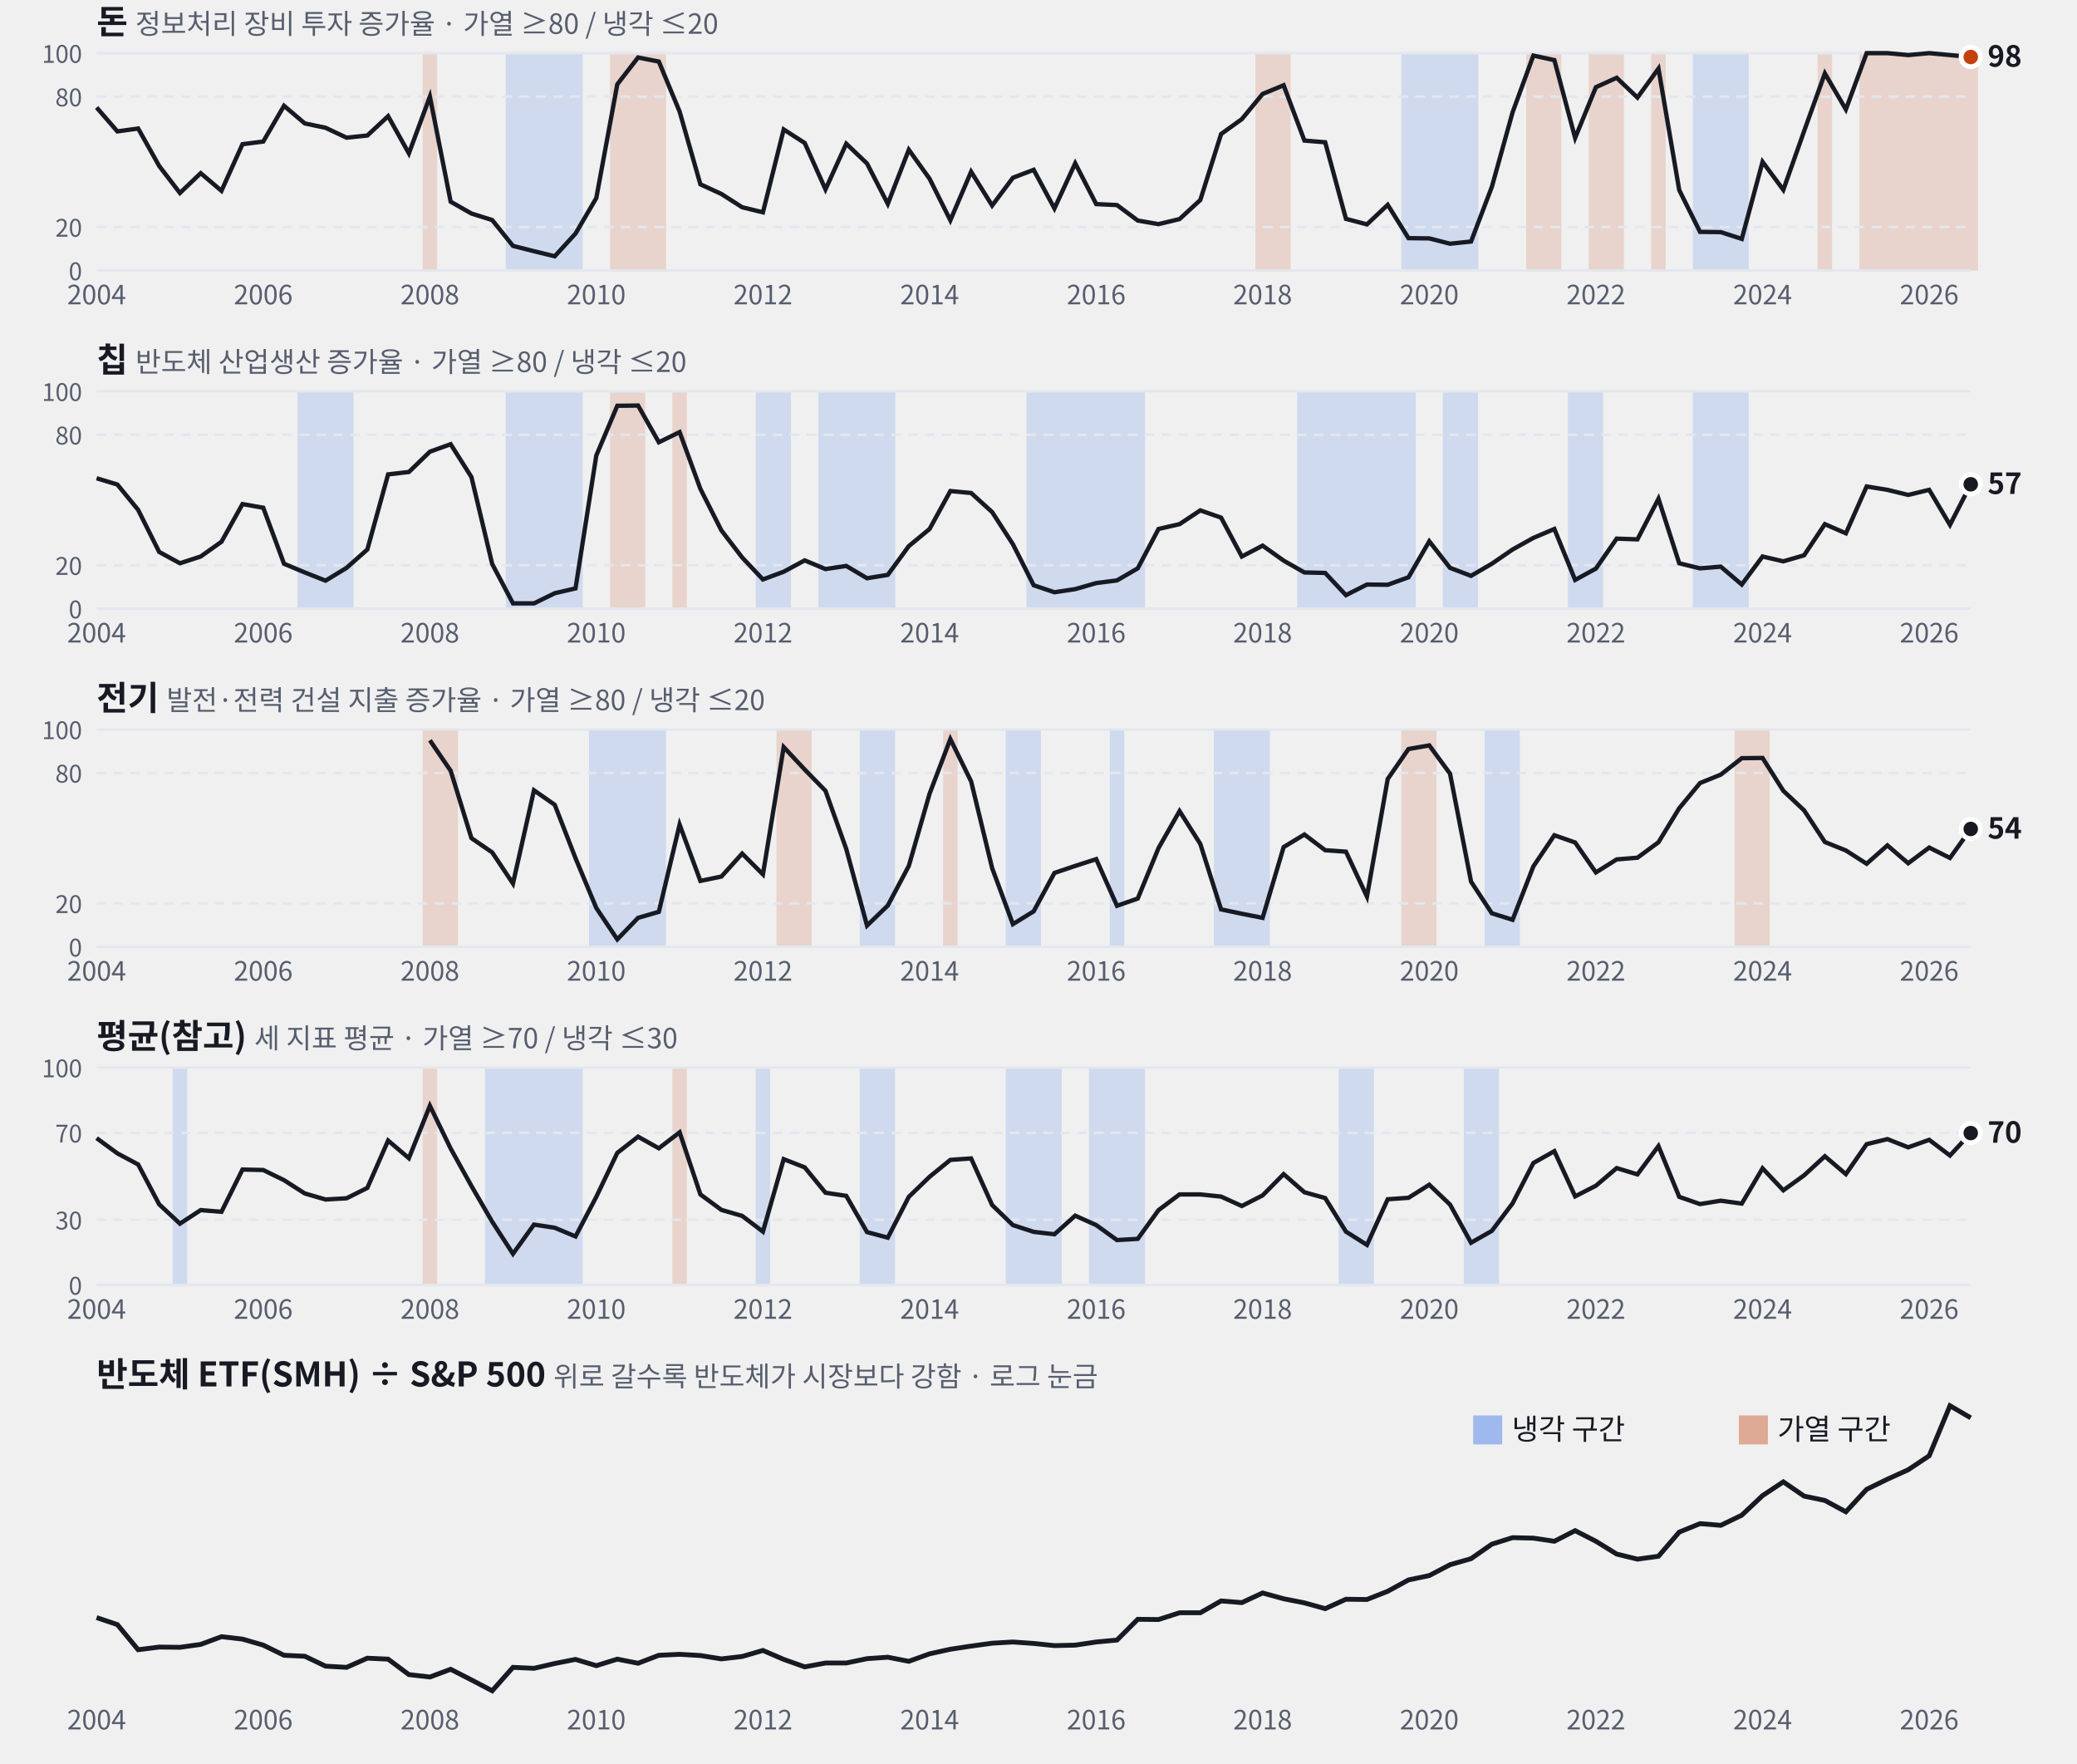
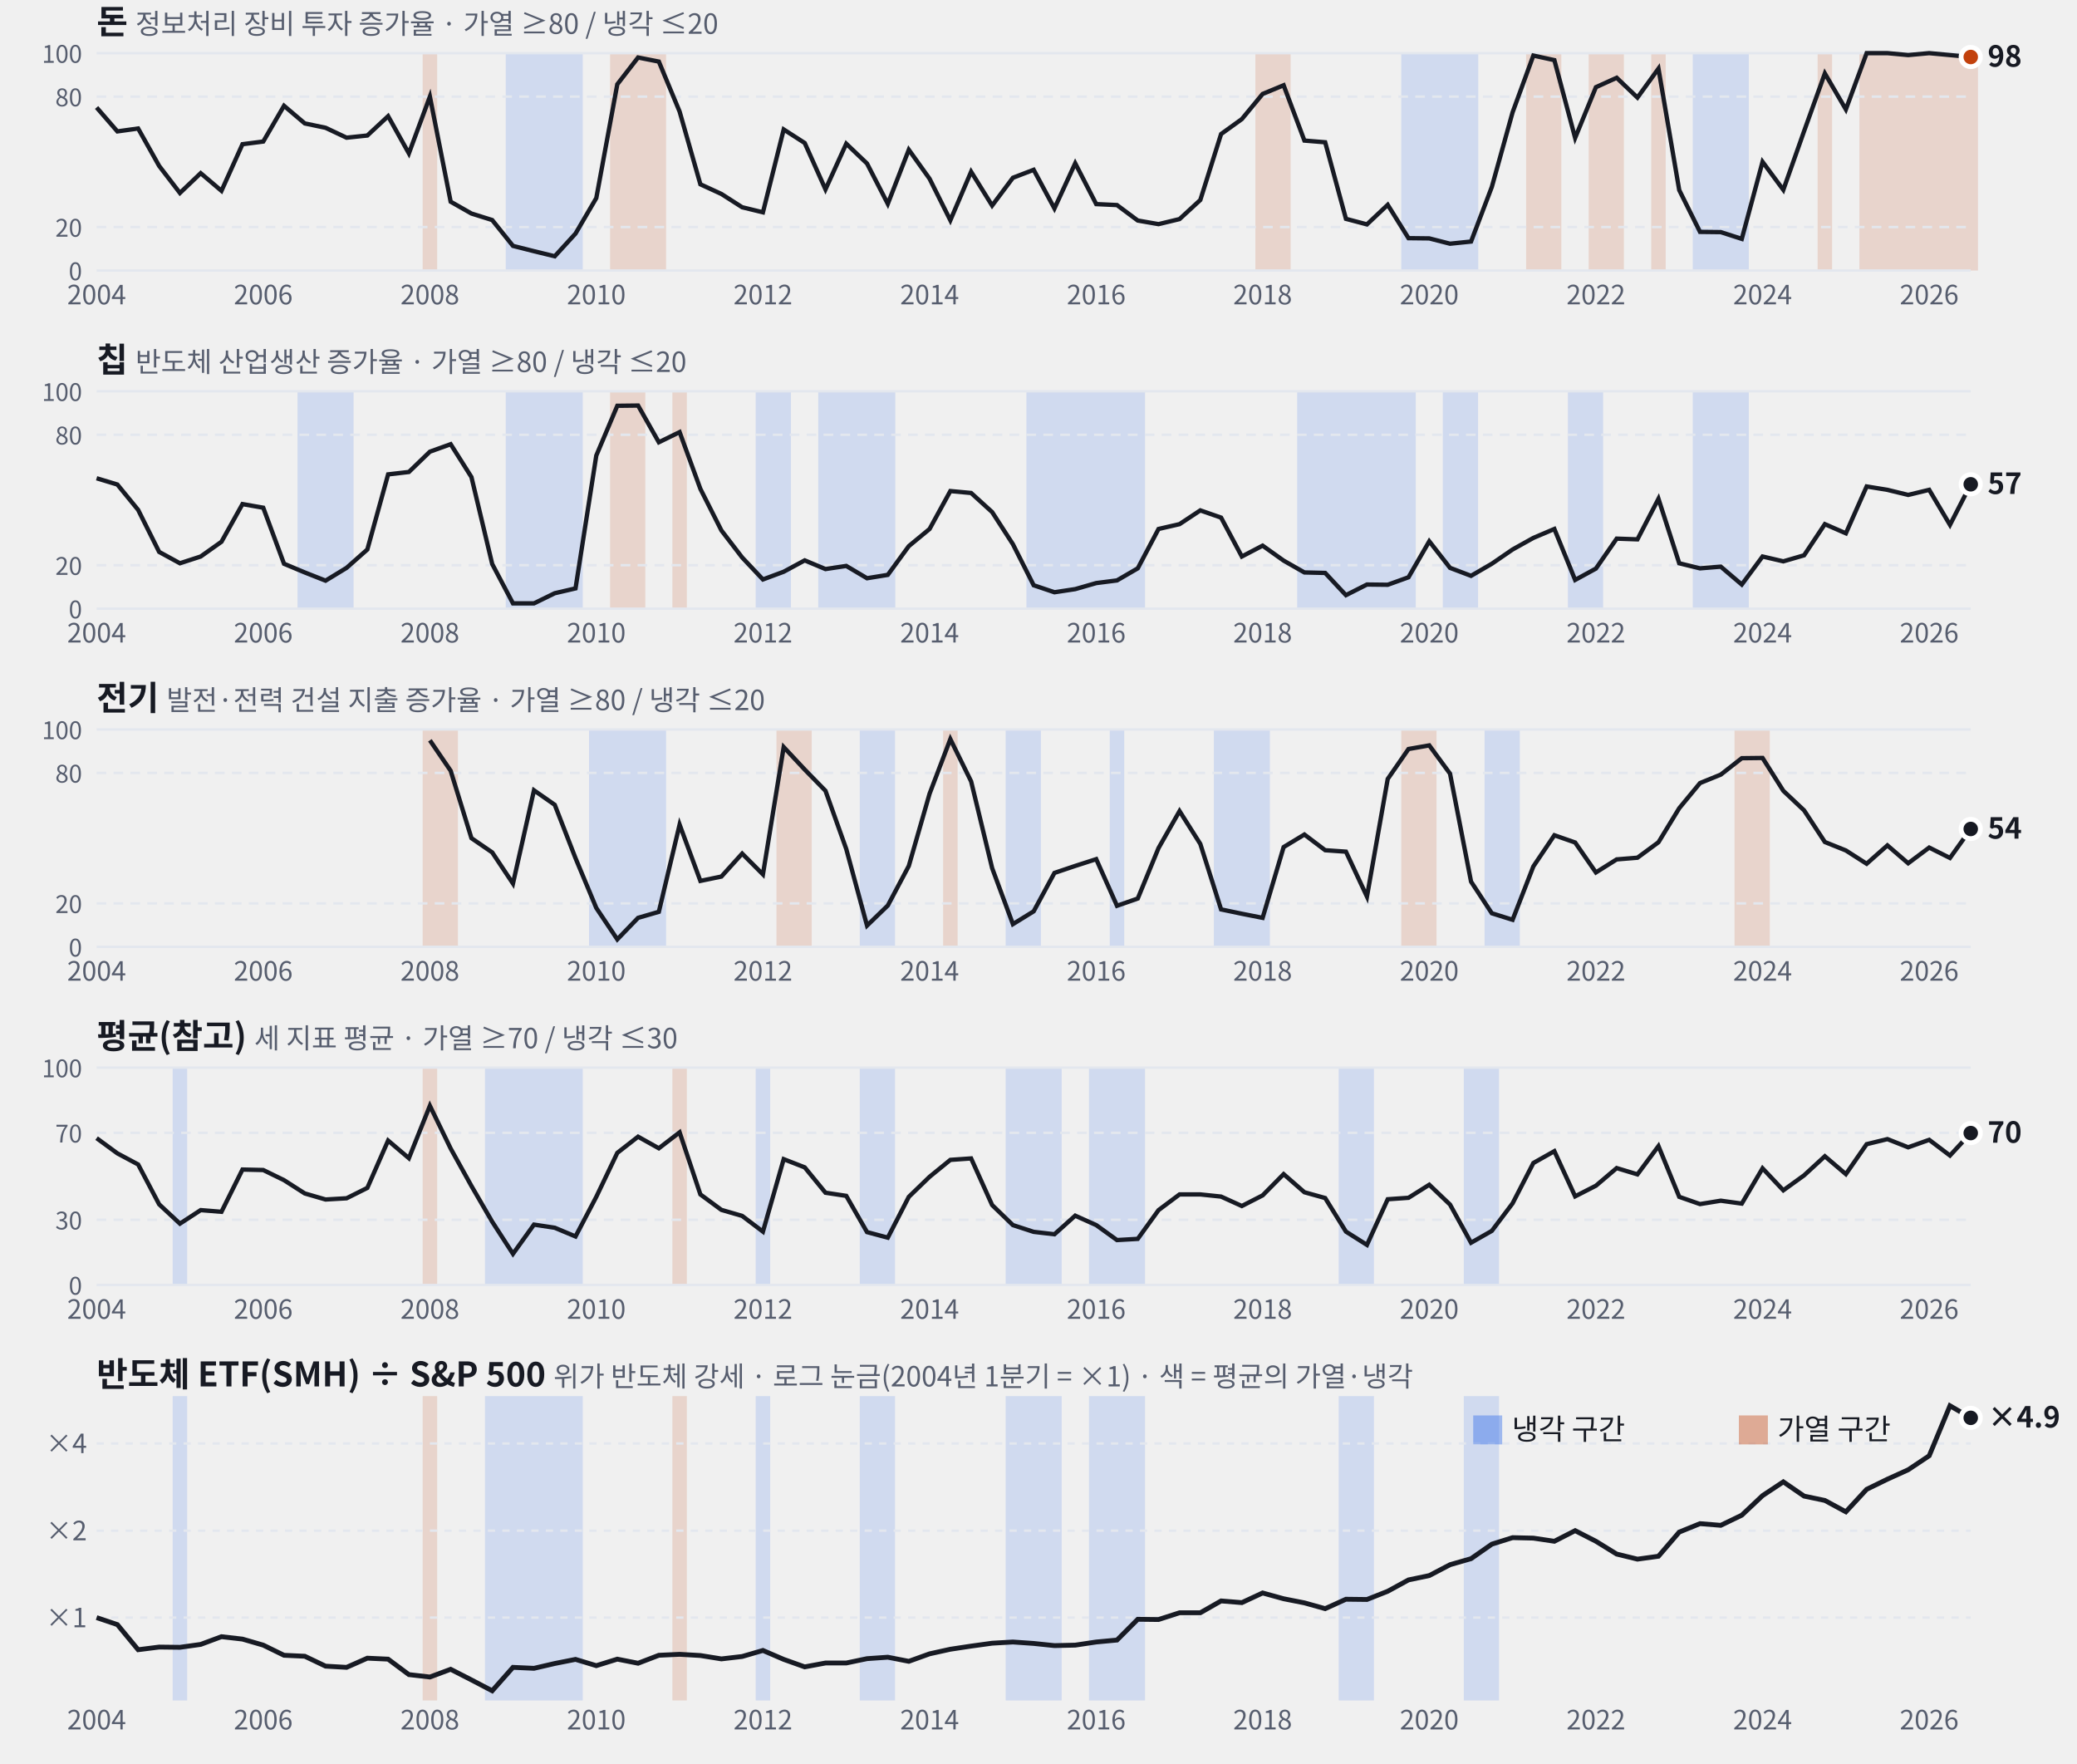
<svg xmlns="http://www.w3.org/2000/svg" viewBox="0 0 860 730" font-family="IBM Plex Sans KR, Apple SD Gothic Neo, Noto Sans CJK KR, sans-serif">
  <text x="40" y="14" font-size="14" font-weight="700" fill="#171A23">돈 <tspan font-size="11.5" font-weight="400" fill="#565D6E">정보처리 장비 투자 증가율 · 가열 ≥80 / 냉각 ≤20</tspan>
  </text>
  <rect x="175.0" y="22" width="6.0" height="90" fill="#C2410C" opacity="0.16" />
  <rect x="209.4" y="22" width="31.9" height="90" fill="#2563EB" opacity="0.16" />
  <rect x="252.6" y="22" width="23.2" height="90" fill="#C2410C" opacity="0.16" />
  <rect x="519.8" y="22" width="14.6" height="90" fill="#C2410C" opacity="0.16" />
  <rect x="580.2" y="22" width="31.9" height="90" fill="#2563EB" opacity="0.16" />
  <rect x="631.9" y="22" width="14.6" height="90" fill="#C2410C" opacity="0.16" />
  <rect x="657.8" y="22" width="14.6" height="90" fill="#C2410C" opacity="0.16" />
  <rect x="683.7" y="22" width="6.0" height="90" fill="#C2410C" opacity="0.16" />
  <rect x="700.9" y="22" width="23.2" height="90" fill="#2563EB" opacity="0.16" />
  <rect x="752.6" y="22" width="6.0" height="90" fill="#C2410C" opacity="0.16" />
  <rect x="769.9" y="22" width="49.1" height="90" fill="#C2410C" opacity="0.16" />
  <line x1="40" x2="816" y1="112.0" y2="112.0" stroke="#E3E7EE" />
  <text x="34" y="116.0" text-anchor="end" font-size="10" fill="#565D6E">0</text>
  <line x1="40" x2="816" y1="94.0" y2="94.0" stroke="#E3E7EE" stroke-dasharray="4 3" />
  <text x="34" y="98.0" text-anchor="end" font-size="10" fill="#565D6E">20</text>
  <line x1="40" x2="816" y1="40.0" y2="40.0" stroke="#E3E7EE" stroke-dasharray="4 3" />
  <text x="34" y="44.0" text-anchor="end" font-size="10" fill="#565D6E">80</text>
  <line x1="40" x2="816" y1="22.0" y2="22.0" stroke="#E3E7EE" />
  <text x="34" y="26.0" text-anchor="end" font-size="10" fill="#565D6E">100</text>
  <polyline points="40.0,44.5 48.6,54.4 57.2,53.2 65.9,68.7 74.5,79.9 83.1,71.7 91.7,79.0 100.4,59.7 109.0,58.6 117.6,43.8 126.2,51.1 134.8,52.9 143.5,57.0 152.1,56.1 160.7,48.1 169.3,63.5 178.0,40.0 186.6,83.5 195.2,88.4 203.8,91.1 212.4,101.8 221.1,104.0 229.7,106.1 238.3,96.7 246.9,82.0 255.6,34.9 264.2,23.8 272.8,25.5 281.4,46.2 290.0,76.3 298.7,80.3 307.3,85.8 315.9,87.9 324.5,53.6 333.2,59.2 341.8,78.4 350.4,59.5 359.0,67.7 367.6,84.4 376.3,62.0 384.9,74.0 393.5,91.2 402.1,71.1 410.8,85.1 419.4,73.6 428.0,70.3 436.6,86.3 445.2,67.6 453.9,84.5 462.5,84.9 471.1,91.3 479.7,92.8 488.4,90.7 497.0,82.8 505.6,55.5 514.2,49.3 522.8,38.9 531.5,35.3 540.1,58.2 548.7,58.9 557.3,90.6 566.0,92.9 574.6,84.8 583.2,98.6 591.8,98.7 600.4,100.9 609.1,100.0 617.7,77.4 626.3,46.5 634.9,23.0 643.6,24.9 652.2,57.1 660.8,36.1 669.4,32.2 678.0,40.4 686.7,28.4 695.3,78.7 703.9,96.0 712.5,96.1 721.2,98.9 729.8,67.0 738.4,78.6 747.0,54.3 755.6,30.4 764.3,45.3 772.9,22.0 781.5,22.0 790.1,22.8 798.8,22.0 807.4,22.8 816.0,23.6" fill="none" stroke="#171A23" stroke-width="1.8" />
  <circle cx="816.0" cy="23.6" r="4" fill="#C2410C" stroke="#fff" stroke-width="2" />
  <text x="823.0" y="27.6" font-size="12" font-weight="700" fill="#171A23">98</text>
  <text x="40.0" y="126" text-anchor="middle" font-size="11" fill="#565D6E">2004</text>
  <text x="109.0" y="126" text-anchor="middle" font-size="11" fill="#565D6E">2006</text>
  <text x="178.0" y="126" text-anchor="middle" font-size="11" fill="#565D6E">2008</text>
  <text x="246.9" y="126" text-anchor="middle" font-size="11" fill="#565D6E">2010</text>
  <text x="315.9" y="126" text-anchor="middle" font-size="11" fill="#565D6E">2012</text>
  <text x="384.9" y="126" text-anchor="middle" font-size="11" fill="#565D6E">2014</text>
  <text x="453.9" y="126" text-anchor="middle" font-size="11" fill="#565D6E">2016</text>
  <text x="522.8" y="126" text-anchor="middle" font-size="11" fill="#565D6E">2018</text>
  <text x="591.8" y="126" text-anchor="middle" font-size="11" fill="#565D6E">2020</text>
  <text x="660.8" y="126" text-anchor="middle" font-size="11" fill="#565D6E">2022</text>
  <text x="729.8" y="126" text-anchor="middle" font-size="11" fill="#565D6E">2024</text>
  <text x="798.8" y="126" text-anchor="middle" font-size="11" fill="#565D6E">2026</text>
  <text x="40" y="154" font-size="14" font-weight="700" fill="#171A23">칩 <tspan font-size="11.5" font-weight="400" fill="#565D6E">반도체 산업생산 증가율 · 가열 ≥80 / 냉각 ≤20</tspan>
  </text>
  <rect x="123.2" y="162" width="23.2" height="90" fill="#2563EB" opacity="0.16" />
  <rect x="209.4" y="162" width="31.9" height="90" fill="#2563EB" opacity="0.16" />
  <rect x="252.6" y="162" width="14.6" height="90" fill="#C2410C" opacity="0.16" />
  <rect x="278.4" y="162" width="6.0" height="90" fill="#C2410C" opacity="0.16" />
  <rect x="312.9" y="162" width="14.6" height="90" fill="#2563EB" opacity="0.16" />
  <rect x="338.8" y="162" width="31.9" height="90" fill="#2563EB" opacity="0.16" />
  <rect x="425.0" y="162" width="49.1" height="90" fill="#2563EB" opacity="0.16" />
  <rect x="537.1" y="162" width="49.1" height="90" fill="#2563EB" opacity="0.16" />
  <rect x="597.4" y="162" width="14.6" height="90" fill="#2563EB" opacity="0.16" />
  <rect x="649.2" y="162" width="14.6" height="90" fill="#2563EB" opacity="0.16" />
  <rect x="700.9" y="162" width="23.2" height="90" fill="#2563EB" opacity="0.16" />
  <line x1="40" x2="816" y1="252.0" y2="252.0" stroke="#E3E7EE" />
  <text x="34" y="256.0" text-anchor="end" font-size="10" fill="#565D6E">0</text>
  <line x1="40" x2="816" y1="234.0" y2="234.0" stroke="#E3E7EE" stroke-dasharray="4 3" />
  <text x="34" y="238.0" text-anchor="end" font-size="10" fill="#565D6E">20</text>
  <line x1="40" x2="816" y1="180.0" y2="180.0" stroke="#E3E7EE" stroke-dasharray="4 3" />
  <text x="34" y="184.0" text-anchor="end" font-size="10" fill="#565D6E">80</text>
  <line x1="40" x2="816" y1="162.0" y2="162.0" stroke="#E3E7EE" />
  <text x="34" y="166.0" text-anchor="end" font-size="10" fill="#565D6E">100</text>
  <polyline points="40.0,198.0 48.6,200.6 57.2,211.1 65.9,228.5 74.5,233.2 83.1,230.4 91.7,224.3 100.4,208.7 109.0,210.2 117.6,233.4 126.2,237.0 134.8,240.4 143.5,235.1 152.1,227.5 160.7,196.4 169.3,195.4 178.0,187.0 186.6,183.9 195.2,197.5 203.8,233.5 212.4,249.8 221.1,249.8 229.7,245.6 238.3,243.6 246.9,188.6 255.6,168.0 264.2,167.9 272.8,183.1 281.4,178.9 290.0,202.4 298.7,219.6 307.3,230.8 315.9,239.9 324.5,236.7 333.2,232.0 341.8,235.6 350.4,234.3 359.0,239.4 367.6,238.0 376.3,226.1 384.9,219.0 393.5,203.3 402.1,204.1 410.8,212.0 419.4,225.3 428.0,242.3 436.6,245.2 445.2,243.9 453.9,241.4 462.5,240.3 471.1,235.3 479.7,219.0 488.4,217.0 497.0,211.3 505.6,214.3 514.2,230.4 522.8,225.9 531.5,232.1 540.1,237.0 548.7,237.2 557.3,246.4 566.0,242.0 574.6,242.1 583.2,239.0 591.8,224.1 600.4,235.1 609.1,238.4 617.7,233.4 626.3,227.5 634.9,222.7 643.6,219.0 652.2,240.1 660.8,235.4 669.4,223.0 678.0,223.3 686.7,206.5 695.3,233.2 703.9,235.3 712.5,234.6 721.2,242.0 729.8,230.4 738.4,232.4 747.0,229.9 755.6,217.0 764.3,220.8 772.9,201.4 781.5,202.8 790.1,204.9 798.8,202.8 807.4,217.3 816.0,200.5" fill="none" stroke="#171A23" stroke-width="1.8" />
  <circle cx="816.0" cy="200.5" r="4" fill="#171A23" stroke="#fff" stroke-width="2" />
  <text x="823.0" y="204.5" font-size="12" font-weight="700" fill="#171A23">57</text>
  <text x="40.0" y="266" text-anchor="middle" font-size="11" fill="#565D6E">2004</text>
  <text x="109.0" y="266" text-anchor="middle" font-size="11" fill="#565D6E">2006</text>
  <text x="178.0" y="266" text-anchor="middle" font-size="11" fill="#565D6E">2008</text>
  <text x="246.9" y="266" text-anchor="middle" font-size="11" fill="#565D6E">2010</text>
  <text x="315.9" y="266" text-anchor="middle" font-size="11" fill="#565D6E">2012</text>
  <text x="384.9" y="266" text-anchor="middle" font-size="11" fill="#565D6E">2014</text>
  <text x="453.9" y="266" text-anchor="middle" font-size="11" fill="#565D6E">2016</text>
  <text x="522.8" y="266" text-anchor="middle" font-size="11" fill="#565D6E">2018</text>
  <text x="591.8" y="266" text-anchor="middle" font-size="11" fill="#565D6E">2020</text>
  <text x="660.8" y="266" text-anchor="middle" font-size="11" fill="#565D6E">2022</text>
  <text x="729.8" y="266" text-anchor="middle" font-size="11" fill="#565D6E">2024</text>
  <text x="798.8" y="266" text-anchor="middle" font-size="11" fill="#565D6E">2026</text>
  <text x="40" y="294" font-size="14" font-weight="700" fill="#171A23">전기 <tspan font-size="11.5" font-weight="400" fill="#565D6E">발전·전력 건설 지출 증가율 · 가열 ≥80 / 냉각 ≤20</tspan>
  </text>
  <rect x="175.0" y="302" width="14.6" height="90" fill="#C2410C" opacity="0.16" />
  <rect x="243.9" y="302" width="31.9" height="90" fill="#2563EB" opacity="0.16" />
  <rect x="321.5" y="302" width="14.6" height="90" fill="#C2410C" opacity="0.16" />
  <rect x="356.0" y="302" width="14.6" height="90" fill="#2563EB" opacity="0.16" />
  <rect x="390.5" y="302" width="6.0" height="90" fill="#C2410C" opacity="0.16" />
  <rect x="416.4" y="302" width="14.6" height="90" fill="#2563EB" opacity="0.16" />
  <rect x="459.5" y="302" width="6.0" height="90" fill="#2563EB" opacity="0.16" />
  <rect x="502.6" y="302" width="23.2" height="90" fill="#2563EB" opacity="0.16" />
  <rect x="580.2" y="302" width="14.6" height="90" fill="#C2410C" opacity="0.16" />
  <rect x="614.7" y="302" width="14.6" height="90" fill="#2563EB" opacity="0.16" />
  <rect x="718.2" y="302" width="14.6" height="90" fill="#C2410C" opacity="0.16" />
  <line x1="40" x2="816" y1="392.0" y2="392.0" stroke="#E3E7EE" />
  <text x="34" y="396.0" text-anchor="end" font-size="10" fill="#565D6E">0</text>
  <line x1="40" x2="816" y1="374.0" y2="374.0" stroke="#E3E7EE" stroke-dasharray="4 3" />
  <text x="34" y="378.0" text-anchor="end" font-size="10" fill="#565D6E">20</text>
  <line x1="40" x2="816" y1="320.0" y2="320.0" stroke="#E3E7EE" stroke-dasharray="4 3" />
  <text x="34" y="324.0" text-anchor="end" font-size="10" fill="#565D6E">80</text>
  <line x1="40" x2="816" y1="302.0" y2="302.0" stroke="#E3E7EE" />
  <text x="34" y="306.0" text-anchor="end" font-size="10" fill="#565D6E">100</text>
  <polyline points="178.0,306.5 186.6,319.1 195.2,347.0 203.8,352.9 212.4,365.8 221.1,327.2 229.7,333.2 238.3,355.3 246.9,375.9 255.6,388.9 264.2,380.0 272.8,377.5 281.4,341.4 290.0,364.7 298.7,362.9 307.3,353.4 315.9,362.0 324.5,309.3 333.2,318.6 341.8,327.4 350.4,351.5 359.0,383.2 367.6,374.9 376.3,358.5 384.9,328.6 393.5,306.0 402.1,323.5 410.8,359.4 419.4,382.6 428.0,377.3 436.6,361.4 445.2,358.5 453.9,355.7 462.5,375.0 471.1,372.0 479.7,351.1 488.4,335.8 497.0,349.4 505.6,376.5 514.2,378.3 522.8,380.0 531.5,350.7 540.1,345.5 548.7,352.0 557.3,352.6 566.0,371.2 574.6,322.5 583.2,310.1 591.8,308.6 600.4,320.3 609.1,365.0 617.7,378.1 626.3,380.8 634.9,358.7 643.6,345.8 652.2,348.8 660.8,361.2 669.4,355.8 678.0,355.1 686.7,348.7 695.3,334.6 703.9,324.2 712.5,320.7 721.2,313.9 729.8,313.8 738.4,327.4 747.0,335.5 755.6,348.6 764.3,352.1 772.9,357.6 781.5,350.0 790.1,357.4 798.8,350.9 807.4,355.2 816.0,343.2" fill="none" stroke="#171A23" stroke-width="1.8" />
  <circle cx="816.0" cy="343.2" r="4" fill="#171A23" stroke="#fff" stroke-width="2" />
  <text x="823.0" y="347.2" font-size="12" font-weight="700" fill="#171A23">54</text>
  <text x="40.0" y="406" text-anchor="middle" font-size="11" fill="#565D6E">2004</text>
  <text x="109.0" y="406" text-anchor="middle" font-size="11" fill="#565D6E">2006</text>
  <text x="178.0" y="406" text-anchor="middle" font-size="11" fill="#565D6E">2008</text>
  <text x="246.9" y="406" text-anchor="middle" font-size="11" fill="#565D6E">2010</text>
  <text x="315.9" y="406" text-anchor="middle" font-size="11" fill="#565D6E">2012</text>
  <text x="384.9" y="406" text-anchor="middle" font-size="11" fill="#565D6E">2014</text>
  <text x="453.9" y="406" text-anchor="middle" font-size="11" fill="#565D6E">2016</text>
  <text x="522.8" y="406" text-anchor="middle" font-size="11" fill="#565D6E">2018</text>
  <text x="591.8" y="406" text-anchor="middle" font-size="11" fill="#565D6E">2020</text>
  <text x="660.8" y="406" text-anchor="middle" font-size="11" fill="#565D6E">2022</text>
  <text x="729.8" y="406" text-anchor="middle" font-size="11" fill="#565D6E">2024</text>
  <text x="798.8" y="406" text-anchor="middle" font-size="11" fill="#565D6E">2026</text>
  <text x="40" y="434" font-size="14" font-weight="700" fill="#171A23">평균(참고) <tspan font-size="11.5" font-weight="400" fill="#565D6E">세 지표 평균 · 가열 ≥70 / 냉각 ≤30</tspan>
  </text>
  <rect x="71.5" y="442" width="6.0" height="90" fill="#2563EB" opacity="0.16" />
  <rect x="175.0" y="442" width="6.0" height="90" fill="#C2410C" opacity="0.16" />
  <rect x="200.8" y="442" width="40.5" height="90" fill="#2563EB" opacity="0.16" />
  <rect x="278.4" y="442" width="6.0" height="90" fill="#C2410C" opacity="0.16" />
  <rect x="312.9" y="442" width="6.0" height="90" fill="#2563EB" opacity="0.16" />
  <rect x="356.0" y="442" width="14.6" height="90" fill="#2563EB" opacity="0.16" />
  <rect x="416.4" y="442" width="23.2" height="90" fill="#2563EB" opacity="0.16" />
  <rect x="450.9" y="442" width="23.2" height="90" fill="#2563EB" opacity="0.16" />
  <rect x="554.3" y="442" width="14.6" height="90" fill="#2563EB" opacity="0.16" />
  <rect x="606.1" y="442" width="14.6" height="90" fill="#2563EB" opacity="0.16" />
  <line x1="40" x2="816" y1="532.0" y2="532.0" stroke="#E3E7EE" />
  <text x="34" y="536.0" text-anchor="end" font-size="10" fill="#565D6E">0</text>
  <line x1="40" x2="816" y1="505.0" y2="505.0" stroke="#E3E7EE" stroke-dasharray="4 3" />
  <text x="34" y="509.0" text-anchor="end" font-size="10" fill="#565D6E">30</text>
  <line x1="40" x2="816" y1="469.0" y2="469.0" stroke="#E3E7EE" stroke-dasharray="4 3" />
  <text x="34" y="473.0" text-anchor="end" font-size="10" fill="#565D6E">70</text>
  <line x1="40" x2="816" y1="442.0" y2="442.0" stroke="#E3E7EE" />
  <text x="34" y="446.0" text-anchor="end" font-size="10" fill="#565D6E">100</text>
  <polyline points="40.0,471.2 48.6,477.5 57.2,482.1 65.9,498.6 74.5,506.6 83.1,501.0 91.7,501.7 100.4,484.2 109.0,484.4 117.6,488.6 126.2,494.1 134.8,496.6 143.5,496.1 152.1,491.8 160.7,472.2 169.3,479.5 178.0,457.8 186.6,475.5 195.2,491.0 203.8,505.8 212.4,519.1 221.1,507.0 229.7,508.3 238.3,511.9 246.9,495.5 255.6,477.3 264.2,470.6 272.8,475.4 281.4,468.8 290.0,494.5 298.7,500.9 307.3,503.4 315.9,509.9 324.5,479.9 333.2,483.3 341.8,493.8 350.4,495.1 359.0,510.1 367.6,512.4 376.3,495.5 384.9,487.2 393.5,480.2 402.1,479.6 410.8,498.9 419.4,507.2 428.0,510.0 436.6,511.0 445.2,503.3 453.9,507.2 462.5,513.4 471.1,512.9 479.7,501.0 488.4,494.5 497.0,494.5 505.6,495.4 514.2,499.3 522.8,494.9 531.5,486.1 540.1,493.6 548.7,496.0 557.3,509.9 566.0,515.4 574.6,496.5 583.2,495.9 591.8,490.5 600.4,498.7 609.1,514.5 617.7,509.6 626.3,498.2 634.9,481.5 643.6,476.6 652.2,495.3 660.8,490.9 669.4,483.6 678.0,486.2 686.7,474.5 695.3,495.5 703.9,498.5 712.5,497.1 721.2,498.3 729.8,483.7 738.4,492.8 747.0,486.6 755.6,478.7 764.3,486.1 772.9,473.7 781.5,471.6 790.1,475.0 798.8,471.9 807.4,478.4 816.0,469.1" fill="none" stroke="#171A23" stroke-width="1.8" />
  <circle cx="816.0" cy="469.1" r="4" fill="#171A23" stroke="#fff" stroke-width="2" />
  <text x="823.0" y="473.1" font-size="12" font-weight="700" fill="#171A23">70</text>
  <text x="40.0" y="546" text-anchor="middle" font-size="11" fill="#565D6E">2004</text>
  <text x="109.0" y="546" text-anchor="middle" font-size="11" fill="#565D6E">2006</text>
  <text x="178.0" y="546" text-anchor="middle" font-size="11" fill="#565D6E">2008</text>
  <text x="246.9" y="546" text-anchor="middle" font-size="11" fill="#565D6E">2010</text>
  <text x="315.9" y="546" text-anchor="middle" font-size="11" fill="#565D6E">2012</text>
  <text x="384.9" y="546" text-anchor="middle" font-size="11" fill="#565D6E">2014</text>
  <text x="453.9" y="546" text-anchor="middle" font-size="11" fill="#565D6E">2016</text>
  <text x="522.8" y="546" text-anchor="middle" font-size="11" fill="#565D6E">2018</text>
  <text x="591.8" y="546" text-anchor="middle" font-size="11" fill="#565D6E">2020</text>
  <text x="660.8" y="546" text-anchor="middle" font-size="11" fill="#565D6E">2022</text>
  <text x="729.8" y="546" text-anchor="middle" font-size="11" fill="#565D6E">2024</text>
  <text x="798.8" y="546" text-anchor="middle" font-size="11" fill="#565D6E">2026</text>
-   <text x="40" y="574" font-size="14" font-weight="700" fill="#171A23">반도체 ETF(SMH) ÷ S&amp;P 500 <tspan font-size="11.5" font-weight="400" fill="#565D6E">위로 갈수록 반도체가 시장보다 강함 · 로그 눈금</tspan>
+   <text x="40" y="574" font-size="14" font-weight="700" fill="#171A23">반도체 ETF(SMH) ÷ S&amp;P 500 <tspan font-size="11.5" font-weight="400" fill="#565D6E">위가 반도체 강세 · 로그 눈금(2004년 1분기 = ×1) · 색 = 평균의 가열·냉각</tspan>
  </text>
+   <g data-smh-zones="1">
+     <rect x="71.5" y="578" width="6.0" height="126" fill="#2563EB" opacity="0.16" />
+     <rect x="175.0" y="578" width="6.0" height="126" fill="#C2410C" opacity="0.16" />
+     <rect x="200.8" y="578" width="40.5" height="126" fill="#2563EB" opacity="0.16" />
+     <rect x="278.4" y="578" width="6.0" height="126" fill="#C2410C" opacity="0.16" />
+     <rect x="312.9" y="578" width="6.0" height="126" fill="#2563EB" opacity="0.16" />
+     <rect x="356.0" y="578" width="14.6" height="126" fill="#2563EB" opacity="0.16" />
+     <rect x="416.4" y="578" width="23.2" height="126" fill="#2563EB" opacity="0.16" />
+     <rect x="450.9" y="578" width="23.2" height="126" fill="#2563EB" opacity="0.16" />
+     <rect x="554.3" y="578" width="14.6" height="126" fill="#2563EB" opacity="0.16" />
+     <rect x="606.1" y="578" width="14.6" height="126" fill="#2563EB" opacity="0.16" />
+     <line x1="40" x2="816" y1="669.7" y2="669.7" stroke="#E3E7EE" stroke-dasharray="3 3" />
+     <text x="36" y="673.7" text-anchor="end" font-size="11" fill="#565D6E">×1</text>
+     <line x1="40" x2="816" y1="633.7" y2="633.7" stroke="#E3E7EE" stroke-dasharray="3 3" />
+     <text x="36" y="637.7" text-anchor="end" font-size="11" fill="#565D6E">×2</text>
+     <line x1="40" x2="816" y1="597.6" y2="597.6" stroke="#E3E7EE" stroke-dasharray="3 3" />
+     <text x="36" y="601.6" text-anchor="end" font-size="11" fill="#565D6E">×4</text>
+   </g>
  <polyline points="40.0,669.7 48.6,672.6 57.2,683.0 65.9,681.9 74.5,682.0 83.1,680.8 91.7,677.6 100.4,678.6 109.0,681.1 117.6,685.3 126.2,685.7 134.8,689.8 143.5,690.3 152.1,686.5 160.7,686.9 169.3,693.3 178.0,694.3 186.6,691.1 195.2,695.5 203.8,700.0 212.4,690.3 221.1,690.7 229.7,688.7 238.3,687.0 246.9,689.6 255.6,686.9 264.2,688.6 272.8,685.3 281.4,684.9 290.0,685.4 298.7,686.8 307.3,685.8 315.9,683.3 324.5,687.0 333.2,690.1 341.8,688.5 350.4,688.5 359.0,686.7 367.6,686.1 376.3,687.8 384.9,684.7 393.5,682.8 402.1,681.5 410.8,680.3 419.4,679.8 428.0,680.4 436.6,681.3 445.2,681.1 453.9,679.8 462.5,679.0 471.1,670.4 479.7,670.5 488.4,667.7 497.0,667.7 505.6,662.8 514.2,663.5 522.8,659.5 531.5,661.9 540.1,663.6 548.7,666.0 557.3,662.1 566.0,662.2 574.6,658.8 583.2,654.1 591.8,652.3 600.4,647.8 609.1,645.3 617.7,639.3 626.3,636.6 634.9,636.8 643.6,638.1 652.2,633.7 660.8,638.1 669.4,643.4 678.0,645.5 686.7,644.3 695.3,634.3 703.9,630.8 712.5,631.5 721.2,627.3 729.8,619.2 738.4,613.5 747.0,619.4 755.6,621.2 764.3,625.9 772.9,616.6 781.5,612.4 790.1,608.5 798.8,602.7 807.4,582.0 816.0,587.0" fill="none" stroke="#171A23" stroke-width="2" />
  <text x="40.0" y="716" text-anchor="middle" font-size="11" fill="#565D6E">2004</text>
  <text x="109.0" y="716" text-anchor="middle" font-size="11" fill="#565D6E">2006</text>
  <text x="178.0" y="716" text-anchor="middle" font-size="11" fill="#565D6E">2008</text>
  <text x="246.9" y="716" text-anchor="middle" font-size="11" fill="#565D6E">2010</text>
  <text x="315.9" y="716" text-anchor="middle" font-size="11" fill="#565D6E">2012</text>
  <text x="384.9" y="716" text-anchor="middle" font-size="11" fill="#565D6E">2014</text>
  <text x="453.9" y="716" text-anchor="middle" font-size="11" fill="#565D6E">2016</text>
  <text x="522.8" y="716" text-anchor="middle" font-size="11" fill="#565D6E">2018</text>
  <text x="591.8" y="716" text-anchor="middle" font-size="11" fill="#565D6E">2020</text>
  <text x="660.8" y="716" text-anchor="middle" font-size="11" fill="#565D6E">2022</text>
  <text x="729.8" y="716" text-anchor="middle" font-size="11" fill="#565D6E">2024</text>
  <text x="798.8" y="716" text-anchor="middle" font-size="11" fill="#565D6E">2026</text>
  <rect x="610" y="586" width="12" height="12" fill="#2563EB" opacity="0.4" />
  <text x="626" y="596" font-size="12" fill="#171A23">냉각 구간</text>
  <rect x="720" y="586" width="12" height="12" fill="#C2410C" opacity="0.4" />
  <text x="736" y="596" font-size="12" fill="#171A23">가열 구간</text>
+   <circle cx="816.0" cy="587.0" r="4" fill="#171A23" stroke="#fff" stroke-width="2" />
+   <text x="823.0" y="591.0" font-size="12" font-weight="700" fill="#171A23">×4.9</text>
</svg>
